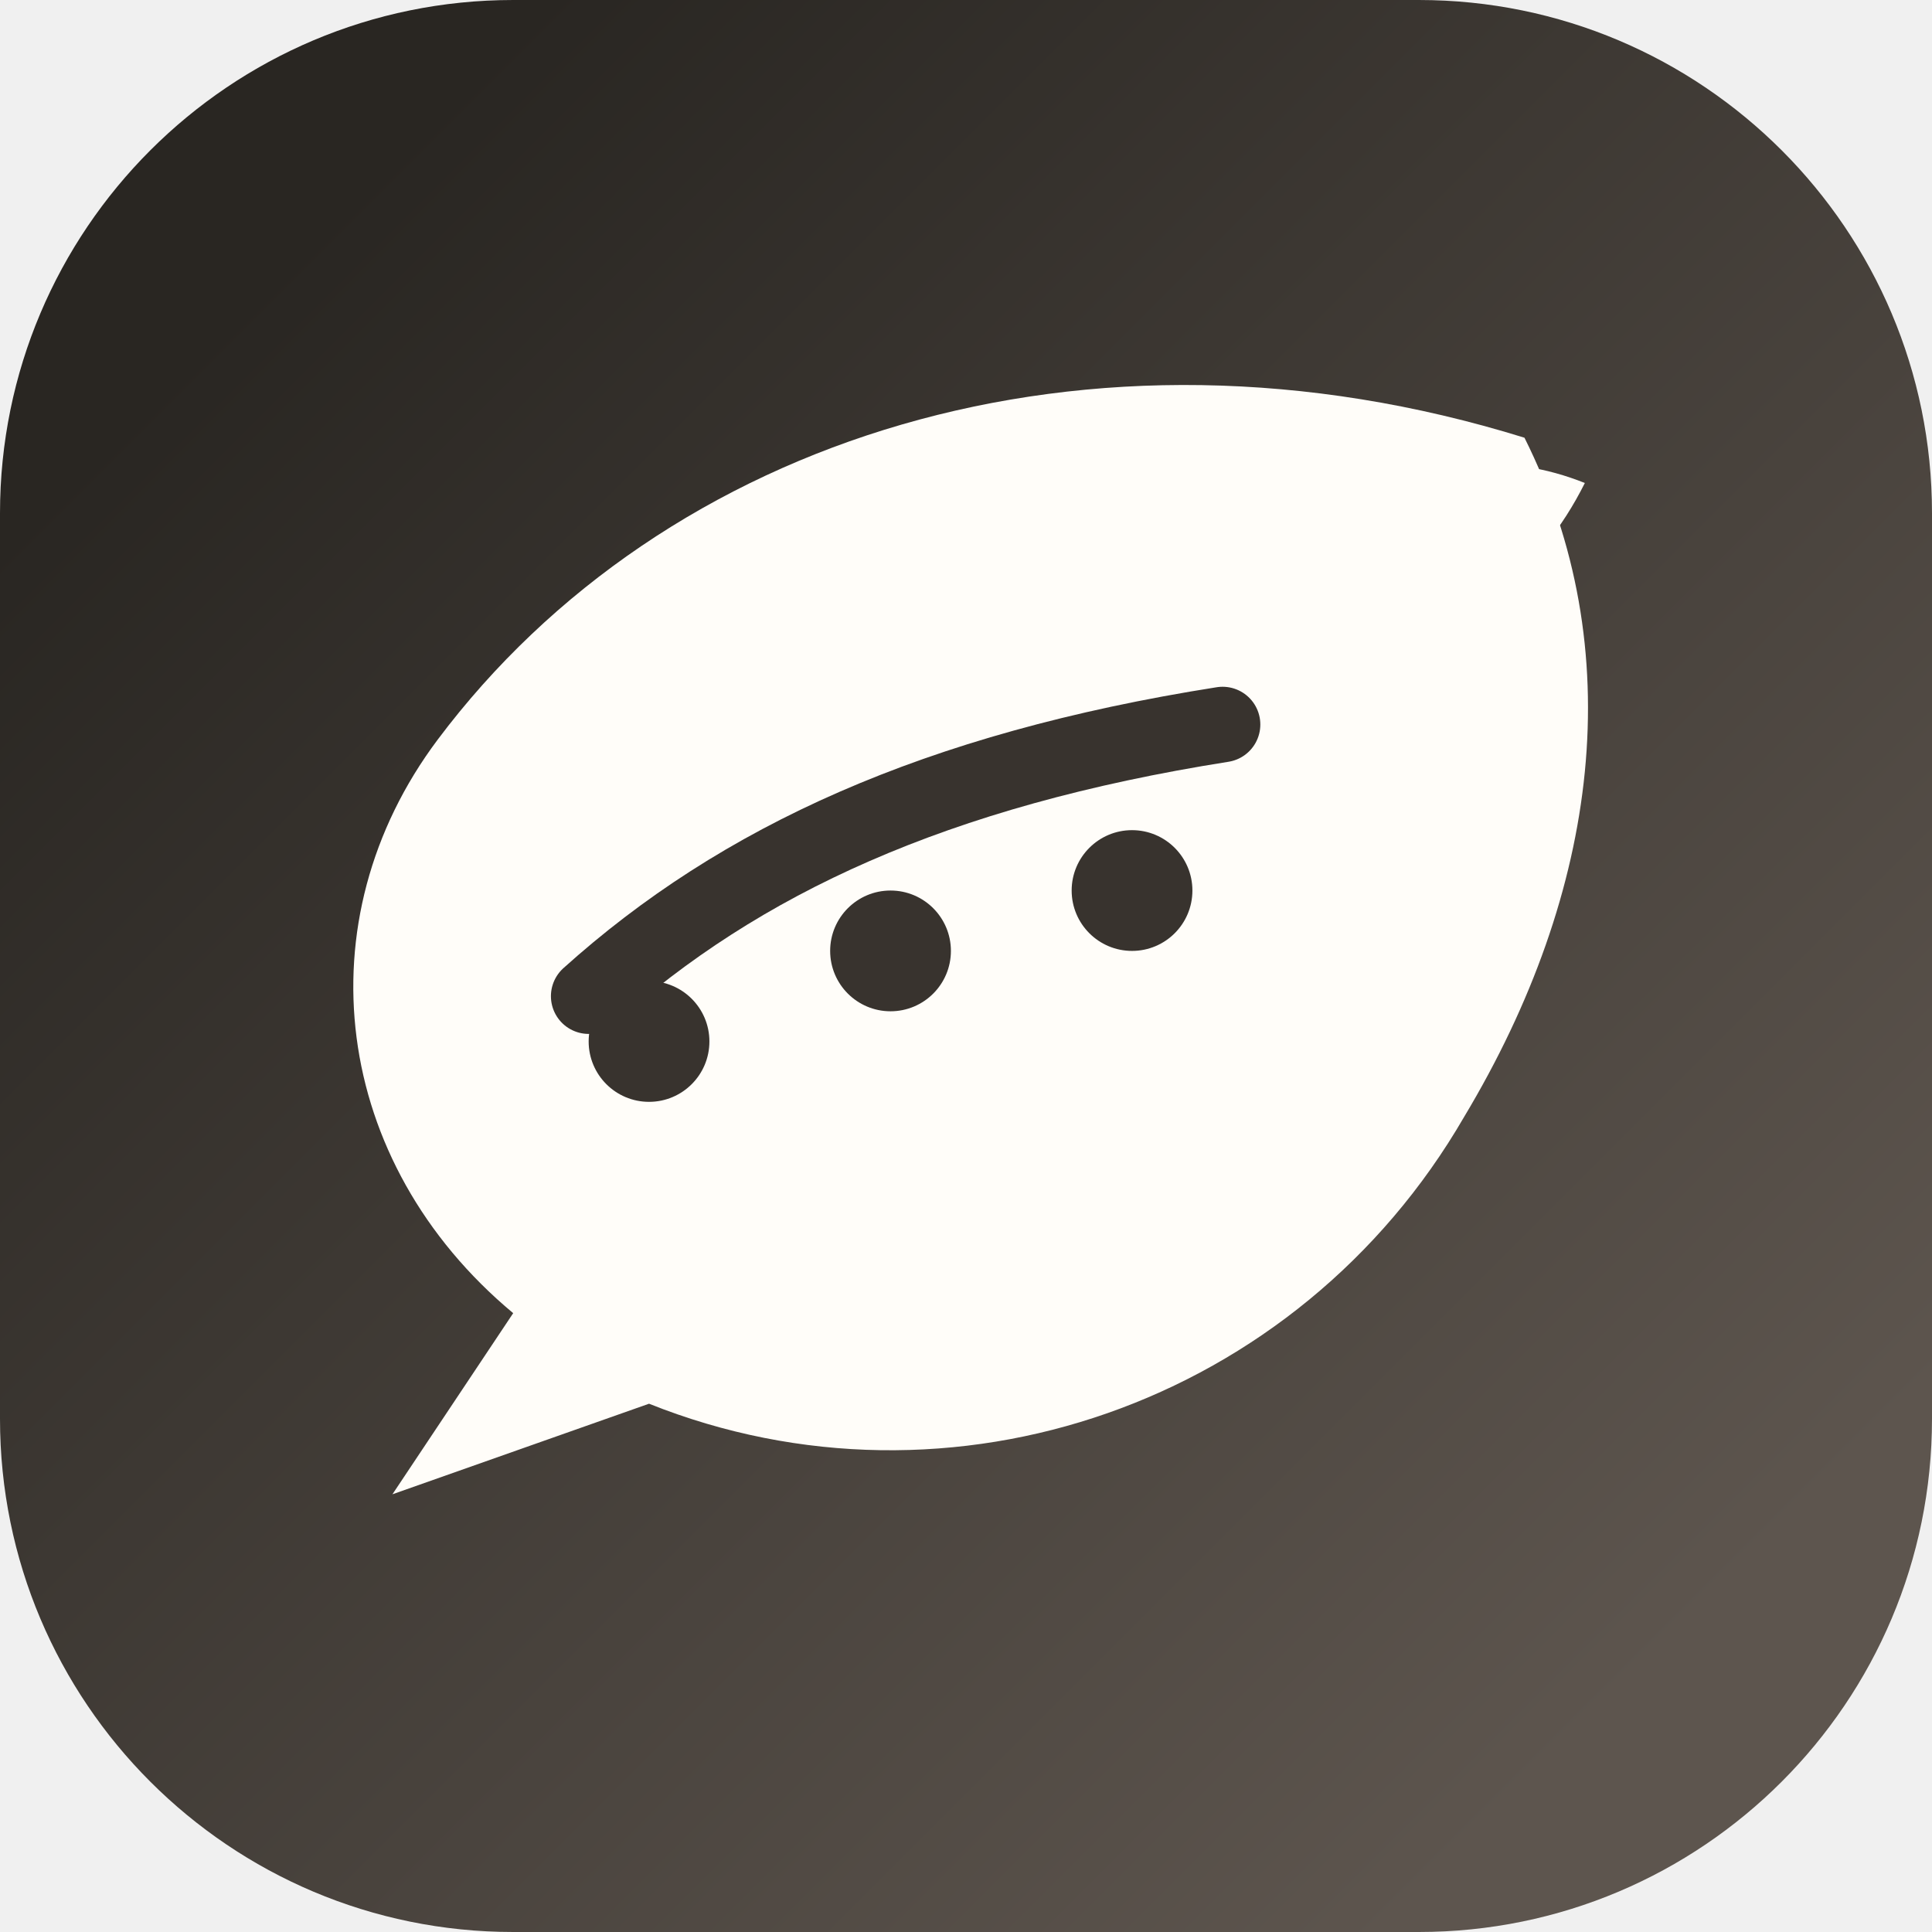
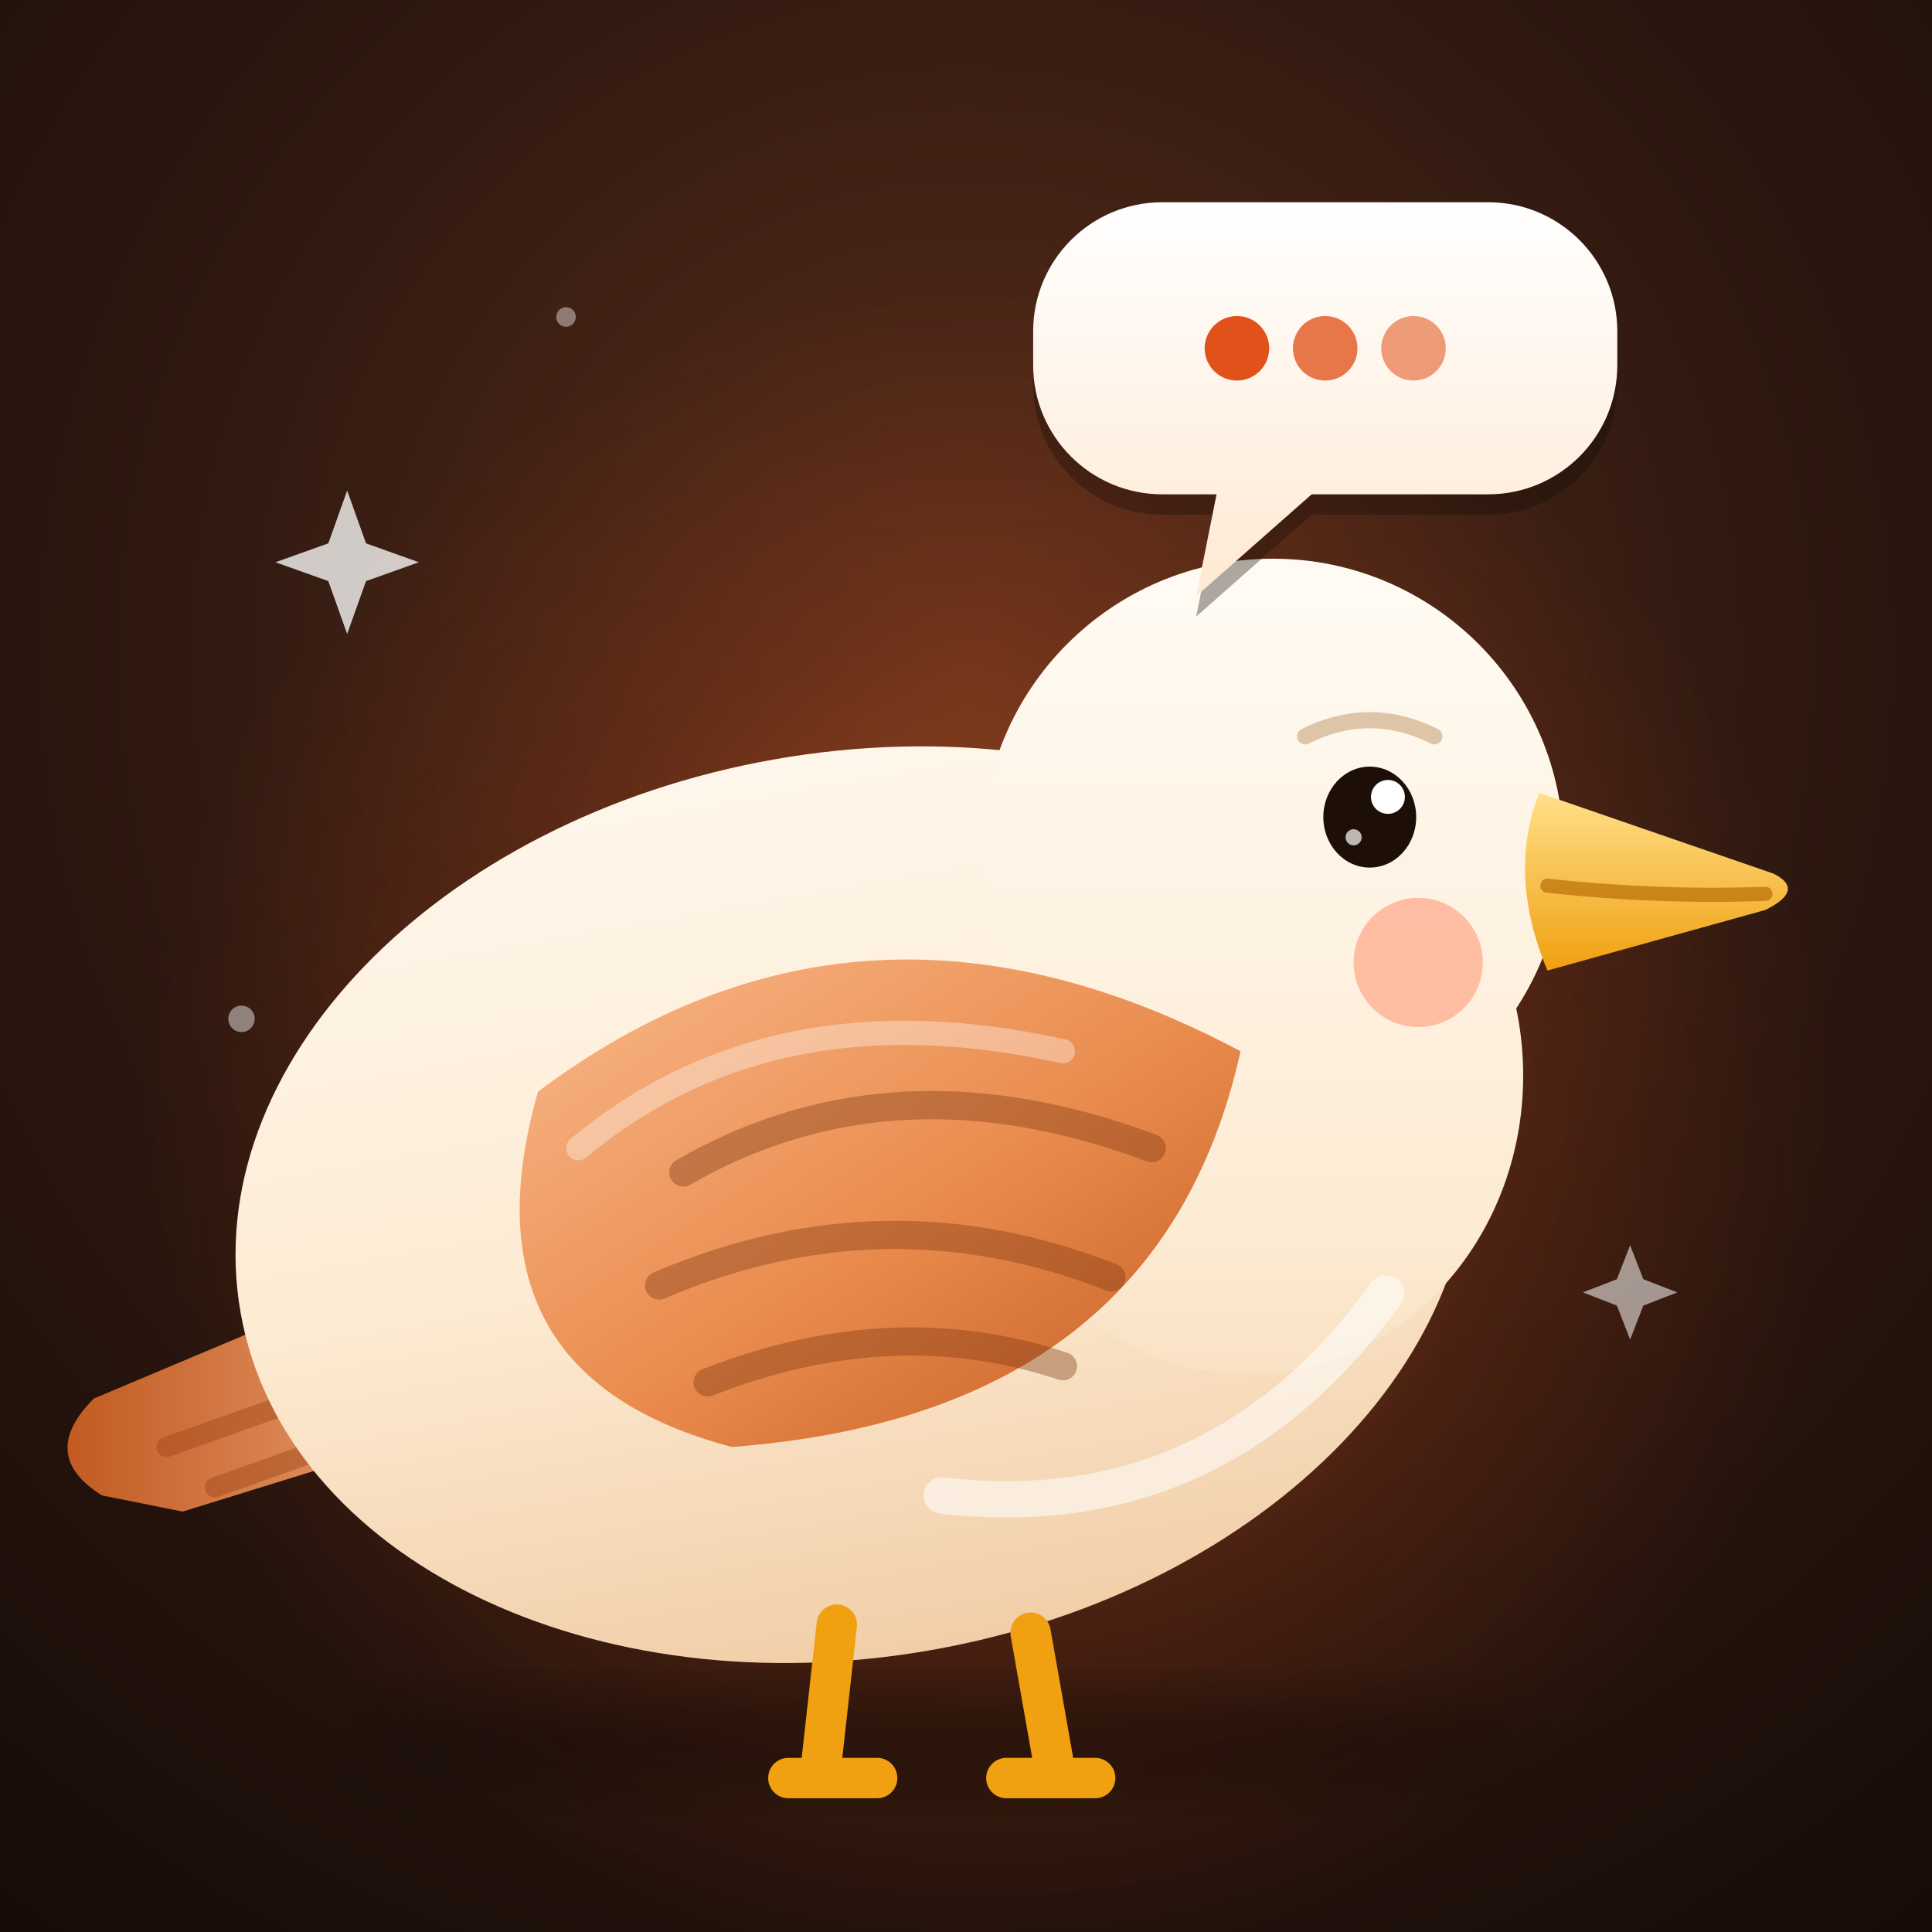
- <svg xmlns="http://www.w3.org/2000/svg" viewBox="0 0 128 128">
+ <svg xmlns="http://www.w3.org/2000/svg" viewBox="0 0 512 512" role="img" aria-label="Talk2Piaf">
  <defs>
-     <linearGradient id="g" x1="18" y1="18" x2="110" y2="110" gradientUnits="userSpaceOnUse">
-       <stop stop-color="#292622" />
-       <stop offset="1" stop-color="#5d554e" />
+     <radialGradient id="bg" cx="50%" cy="34%" r="85%">
+       <stop offset="0" stop-color="#5b2e1b" />
+       <stop offset=".5" stop-color="#2e1810" />
+       <stop offset="1" stop-color="#150b07" />
+     </radialGradient>
+     <radialGradient id="glow" cx="50%" cy="50%" r="50%">
+       <stop offset="0" stop-color="#ff8a3d" stop-opacity=".55" />
+       <stop offset=".6" stop-color="#e0521a" stop-opacity=".16" />
+       <stop offset="1" stop-color="#e0521a" stop-opacity="0" />
+     </radialGradient>
+     <linearGradient id="body" gradientUnits="userSpaceOnUse" x1="0" y1="120" x2="0" y2="430">
+       <stop offset="0" stop-color="#fffdf8" />
+       <stop offset=".6" stop-color="#fdebd3" />
+       <stop offset="1" stop-color="#efc9a0" />
    </linearGradient>
+     <linearGradient id="wing" x1="0" y1="0" x2="1" y2="1">
+       <stop offset="0" stop-color="#f9b98a" />
+       <stop offset=".55" stop-color="#e98a4c" />
+       <stop offset="1" stop-color="#c25a22" />
+     </linearGradient>
+     <linearGradient id="tail" x1="0" y1="0" x2="1" y2="0">
+       <stop offset="0" stop-color="#c25a22" />
+       <stop offset="1" stop-color="#f3b184" />
+     </linearGradient>
+     <linearGradient id="beak" x1="0" y1="0" x2="0" y2="1">
+       <stop offset="0" stop-color="#ffe08a" />
+       <stop offset="1" stop-color="#f0a010" />
+     </linearGradient>
+     <linearGradient id="bub" x1="0" y1="0" x2="0" y2="1">
+       <stop offset="0" stop-color="#ffffff" />
+       <stop offset="1" stop-color="#ffe9d2" />
+     </linearGradient>
+     <filter id="soft" x="-20%" y="-20%" width="140%" height="140%">
+       <feGaussianBlur stdDeviation="9" />
+     </filter>
  </defs>
-   <rect width="128" height="128" rx="34" fill="url(#g)" />
-   <path d="M101 29c-29-9-57 0-72 20-9 12-7 28 5 38l-8 12 17-6c20 8 43 0 54-19 9-15 11-31 4-45Z" fill="#fffdf9" />
-   <path d="M39 66c10-9 23-15 42-18" fill="none" stroke="#38332e" stroke-width="5" stroke-linecap="round" />
-   <circle cx="43" cy="69" r="4" fill="#38332e" />
-   <circle cx="59" cy="63" r="4" fill="#38332e" />
-   <circle cx="75" cy="59" r="4" fill="#38332e" />
-   <path d="M87 35c7-5 13-5 18-3-3 6-8 10-16 11" fill="#fffdf9" />
+   <rect width="512" height="512" fill="url(#bg)" />
+   <circle cx="262" cy="300" r="224" fill="url(#glow)" />
+   <g fill="#fff" opacity=".9">
+     <path d="M92 130l5 14 14 5-14 5-5 14-5-14-14-5 14-5z" opacity=".85" />
+     <path d="M432 330l3.5 9 9 3.5-9 3.5-3.5 9-3.5-9-9-3.5 9-3.5z" opacity=".6" />
+     <circle cx="64" cy="270" r="3.5" opacity=".5" />
+     <circle cx="150" cy="84" r="2.6" opacity=".45" />
+   </g>
+   <ellipse cx="250" cy="462" rx="156" ry="14" fill="#000" opacity=".28" filter="url(#soft)" />
+   <g transform="translate(256 300) scale(1.07) translate(-262 -300) translate(-6 18)">
+     <path d="M128 316 L52 348 Q38 362 54 372 L74 376 L158 350 Z" fill="url(#tail)" />
+     <path d="M70 360 L132 338 M82 370 L138 350" stroke="#a24a1a" stroke-width="5" stroke-linecap="round" opacity=".5" />
+     <ellipse cx="240" cy="300" rx="154" ry="112" transform="rotate(-10 240 300)" fill="url(#body)" />
+     <circle cx="344" cy="212" r="72" fill="url(#body)" />
+     <ellipse cx="338" cy="268" rx="68" ry="74" fill="url(#body)" />
+     <path d="M262 372 Q330 380 372 322" fill="none" stroke="#fff" stroke-width="9" stroke-linecap="round" opacity=".55" />
+     <path d="M162 272 Q242 212 336 262 Q316 352 210 360 Q142 342 162 272 Z" fill="url(#wing)" />
+     <path d="M198 292 Q250 262 314 286 M192 320 Q248 296 304 318 M204 344 Q250 326 292 340" fill="none" stroke="#7a3410" stroke-width="7" stroke-linecap="round" opacity=".38" />
+     <path d="M172 286 Q220 246 292 262" fill="none" stroke="#fff" stroke-width="6" stroke-linecap="round" opacity=".35" />
+     <circle cx="380" cy="240" r="16" fill="#ff8a63" opacity=".5" />
+     <ellipse cx="368" cy="204" rx="11.5" ry="12.5" fill="#1d0e07" />
+     <circle cx="372.5" cy="199" r="4.2" fill="#fff" />
+     <circle cx="364" cy="209" r="2" fill="#fff" opacity=".7" />
+     <path d="M352 184 Q368 176 384 184" fill="none" stroke="#c9a47c" stroke-width="4" stroke-linecap="round" opacity=".6" />
+     <path d="M410 198 L468 218 Q476 222 466 227 L412 242 Q402 218 410 198 Z" fill="url(#beak)" />
+     <path d="M412 221 Q440 224 466 223" fill="none" stroke="#b86d08" stroke-width="3.5" stroke-linecap="round" opacity=".7" />
+     <g stroke="#f0a010" stroke-width="10" stroke-linecap="round" fill="none">
+       <path d="M236 404 L232 440 M224 442 L246 442" />
+       <path d="M284 406 L290 440 M278 442 L300 442" />
+     </g>
+   </g>
+   <g transform="translate(38 14) scale(.9)">
+     <path d="M300 44h96a38 38 0 0 1 38 38v10a38 38 0 0 1-38 38h-52l-34 30 6-30h-16a38 38 0 0 1-38-38V82a38 38 0 0 1 38-38z" fill="#150b07" opacity=".35" transform="translate(0 6)" />
+     <path d="M300 44h96a38 38 0 0 1 38 38v10a38 38 0 0 1-38 38h-52l-34 30 6-30h-16a38 38 0 0 1-38-38V82a38 38 0 0 1 38-38z" fill="url(#bub)" />
+     <circle cx="322" cy="87" r="9.5" fill="#e0521a" />
+     <circle cx="348" cy="87" r="9.5" fill="#e0521a" opacity=".78" />
+     <circle cx="374" cy="87" r="9.5" fill="#e0521a" opacity=".56" />
+   </g>
</svg>
